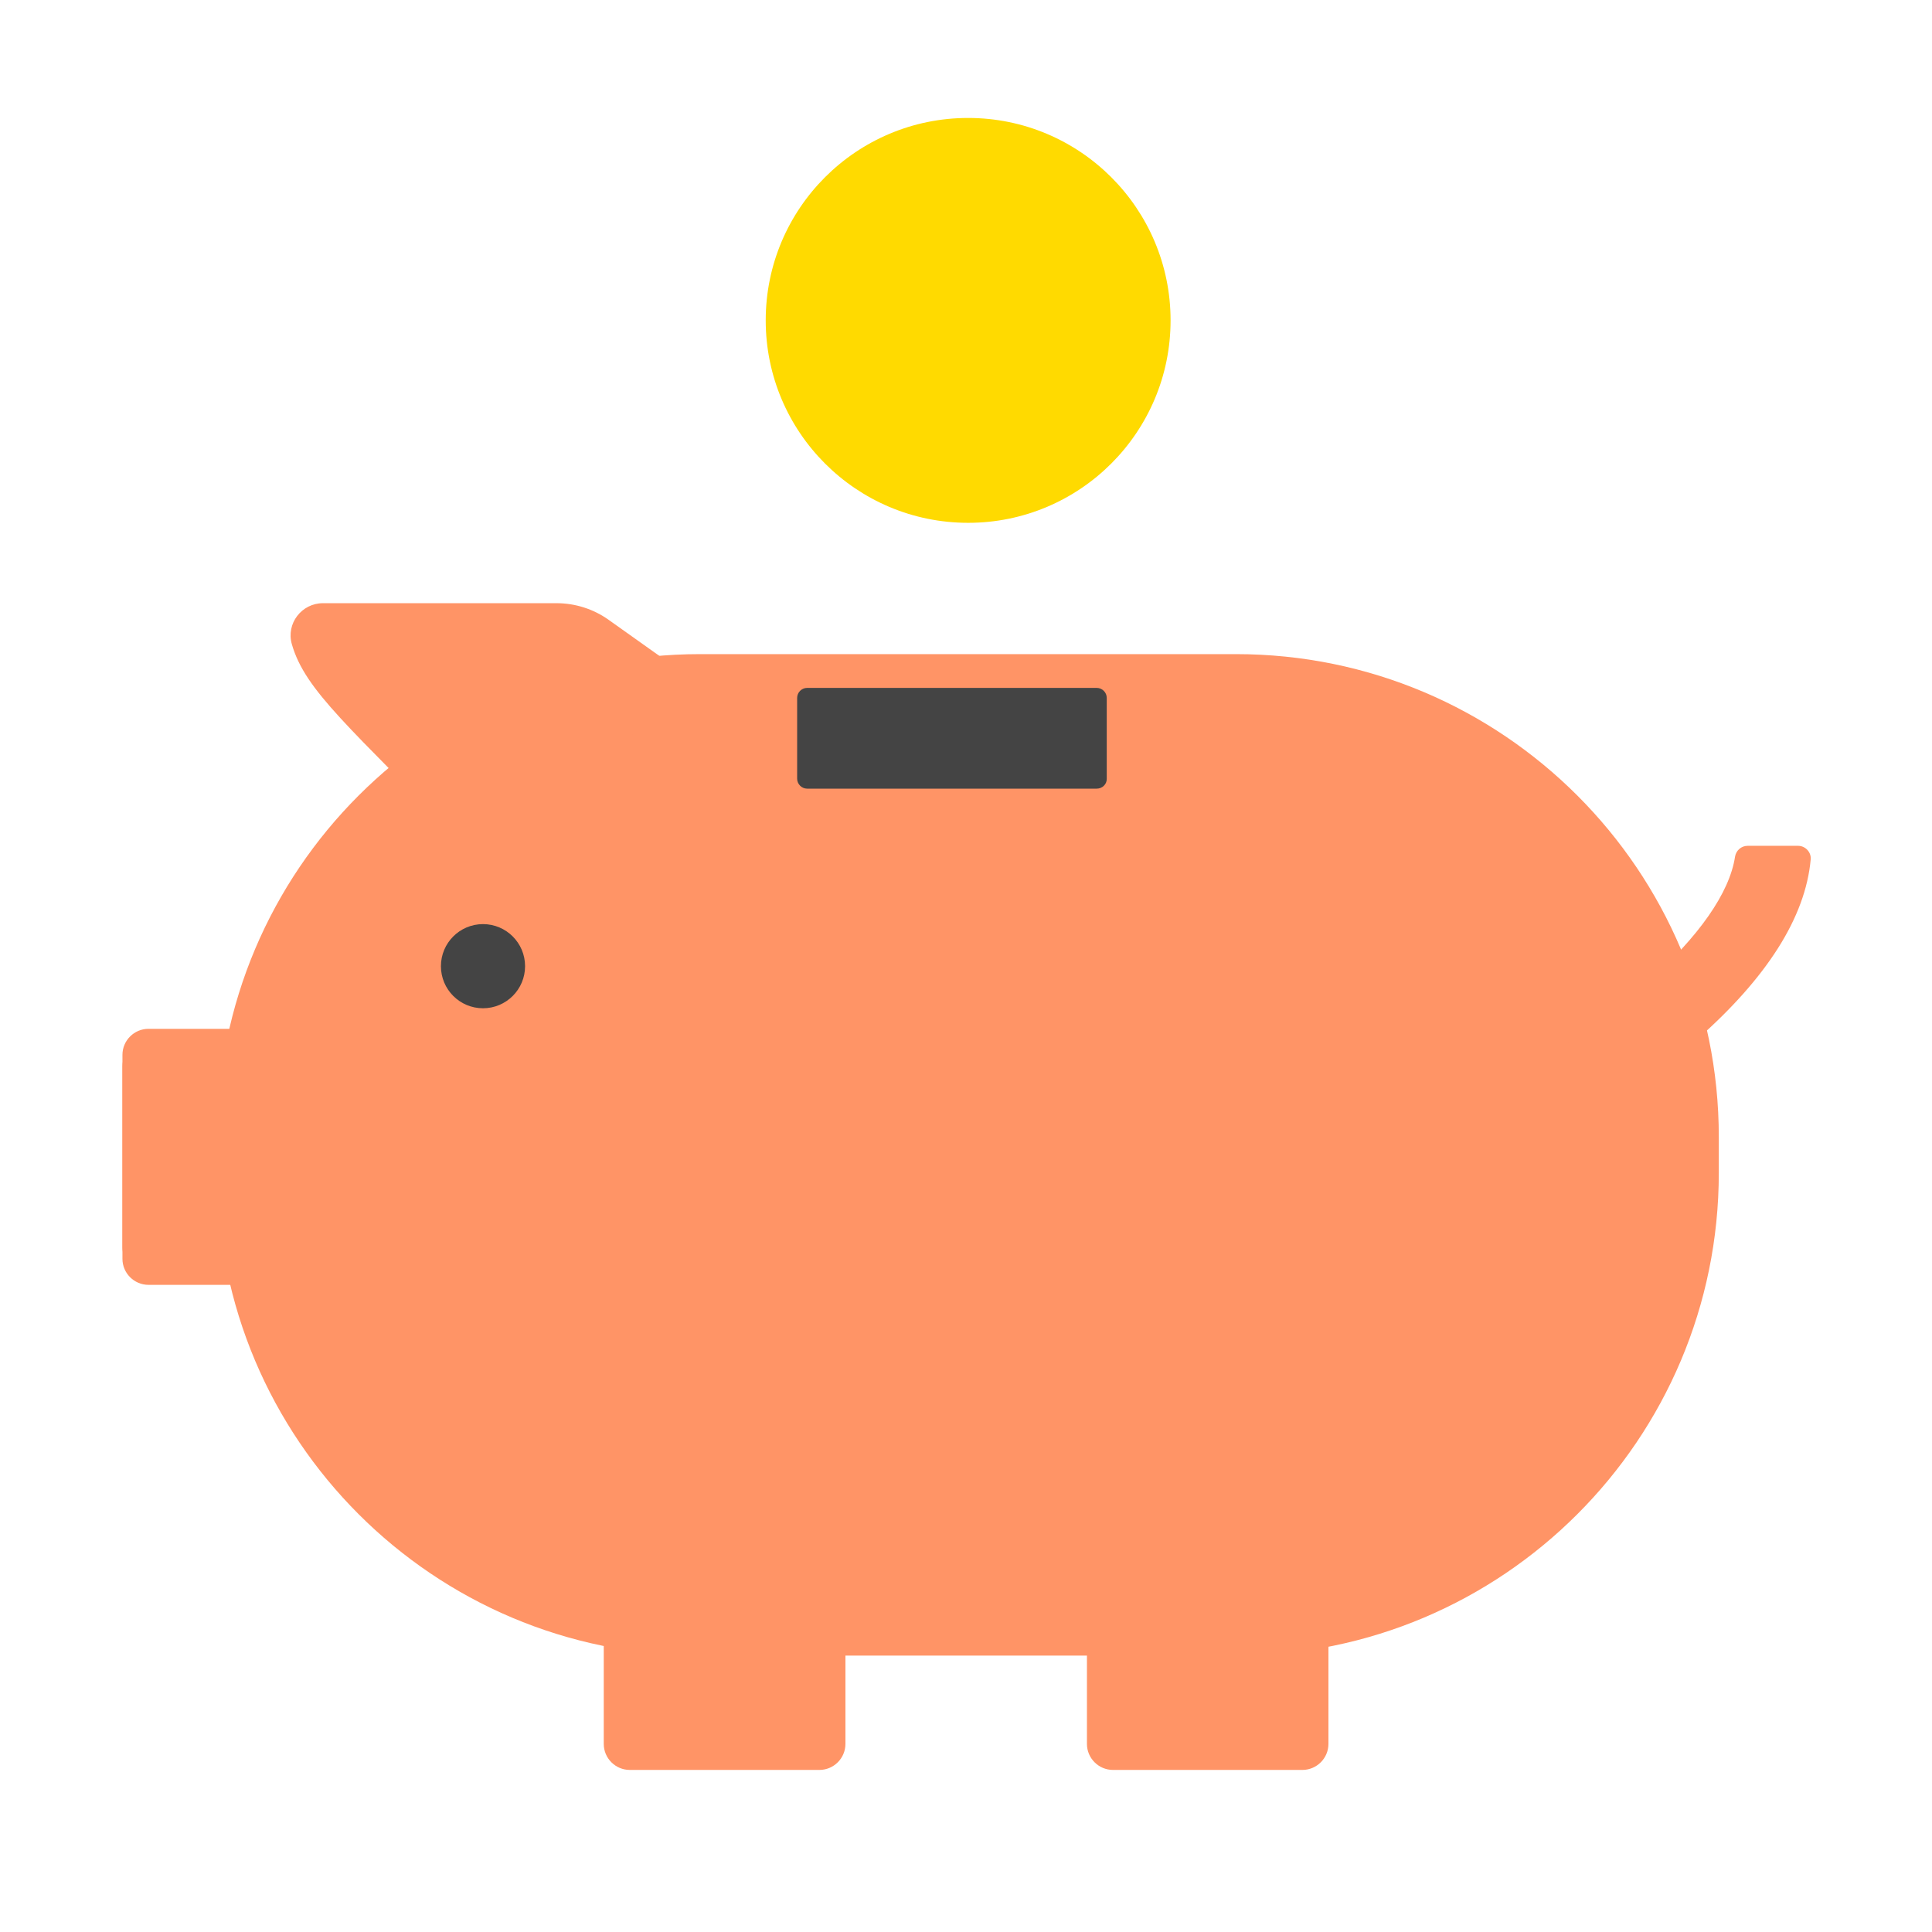
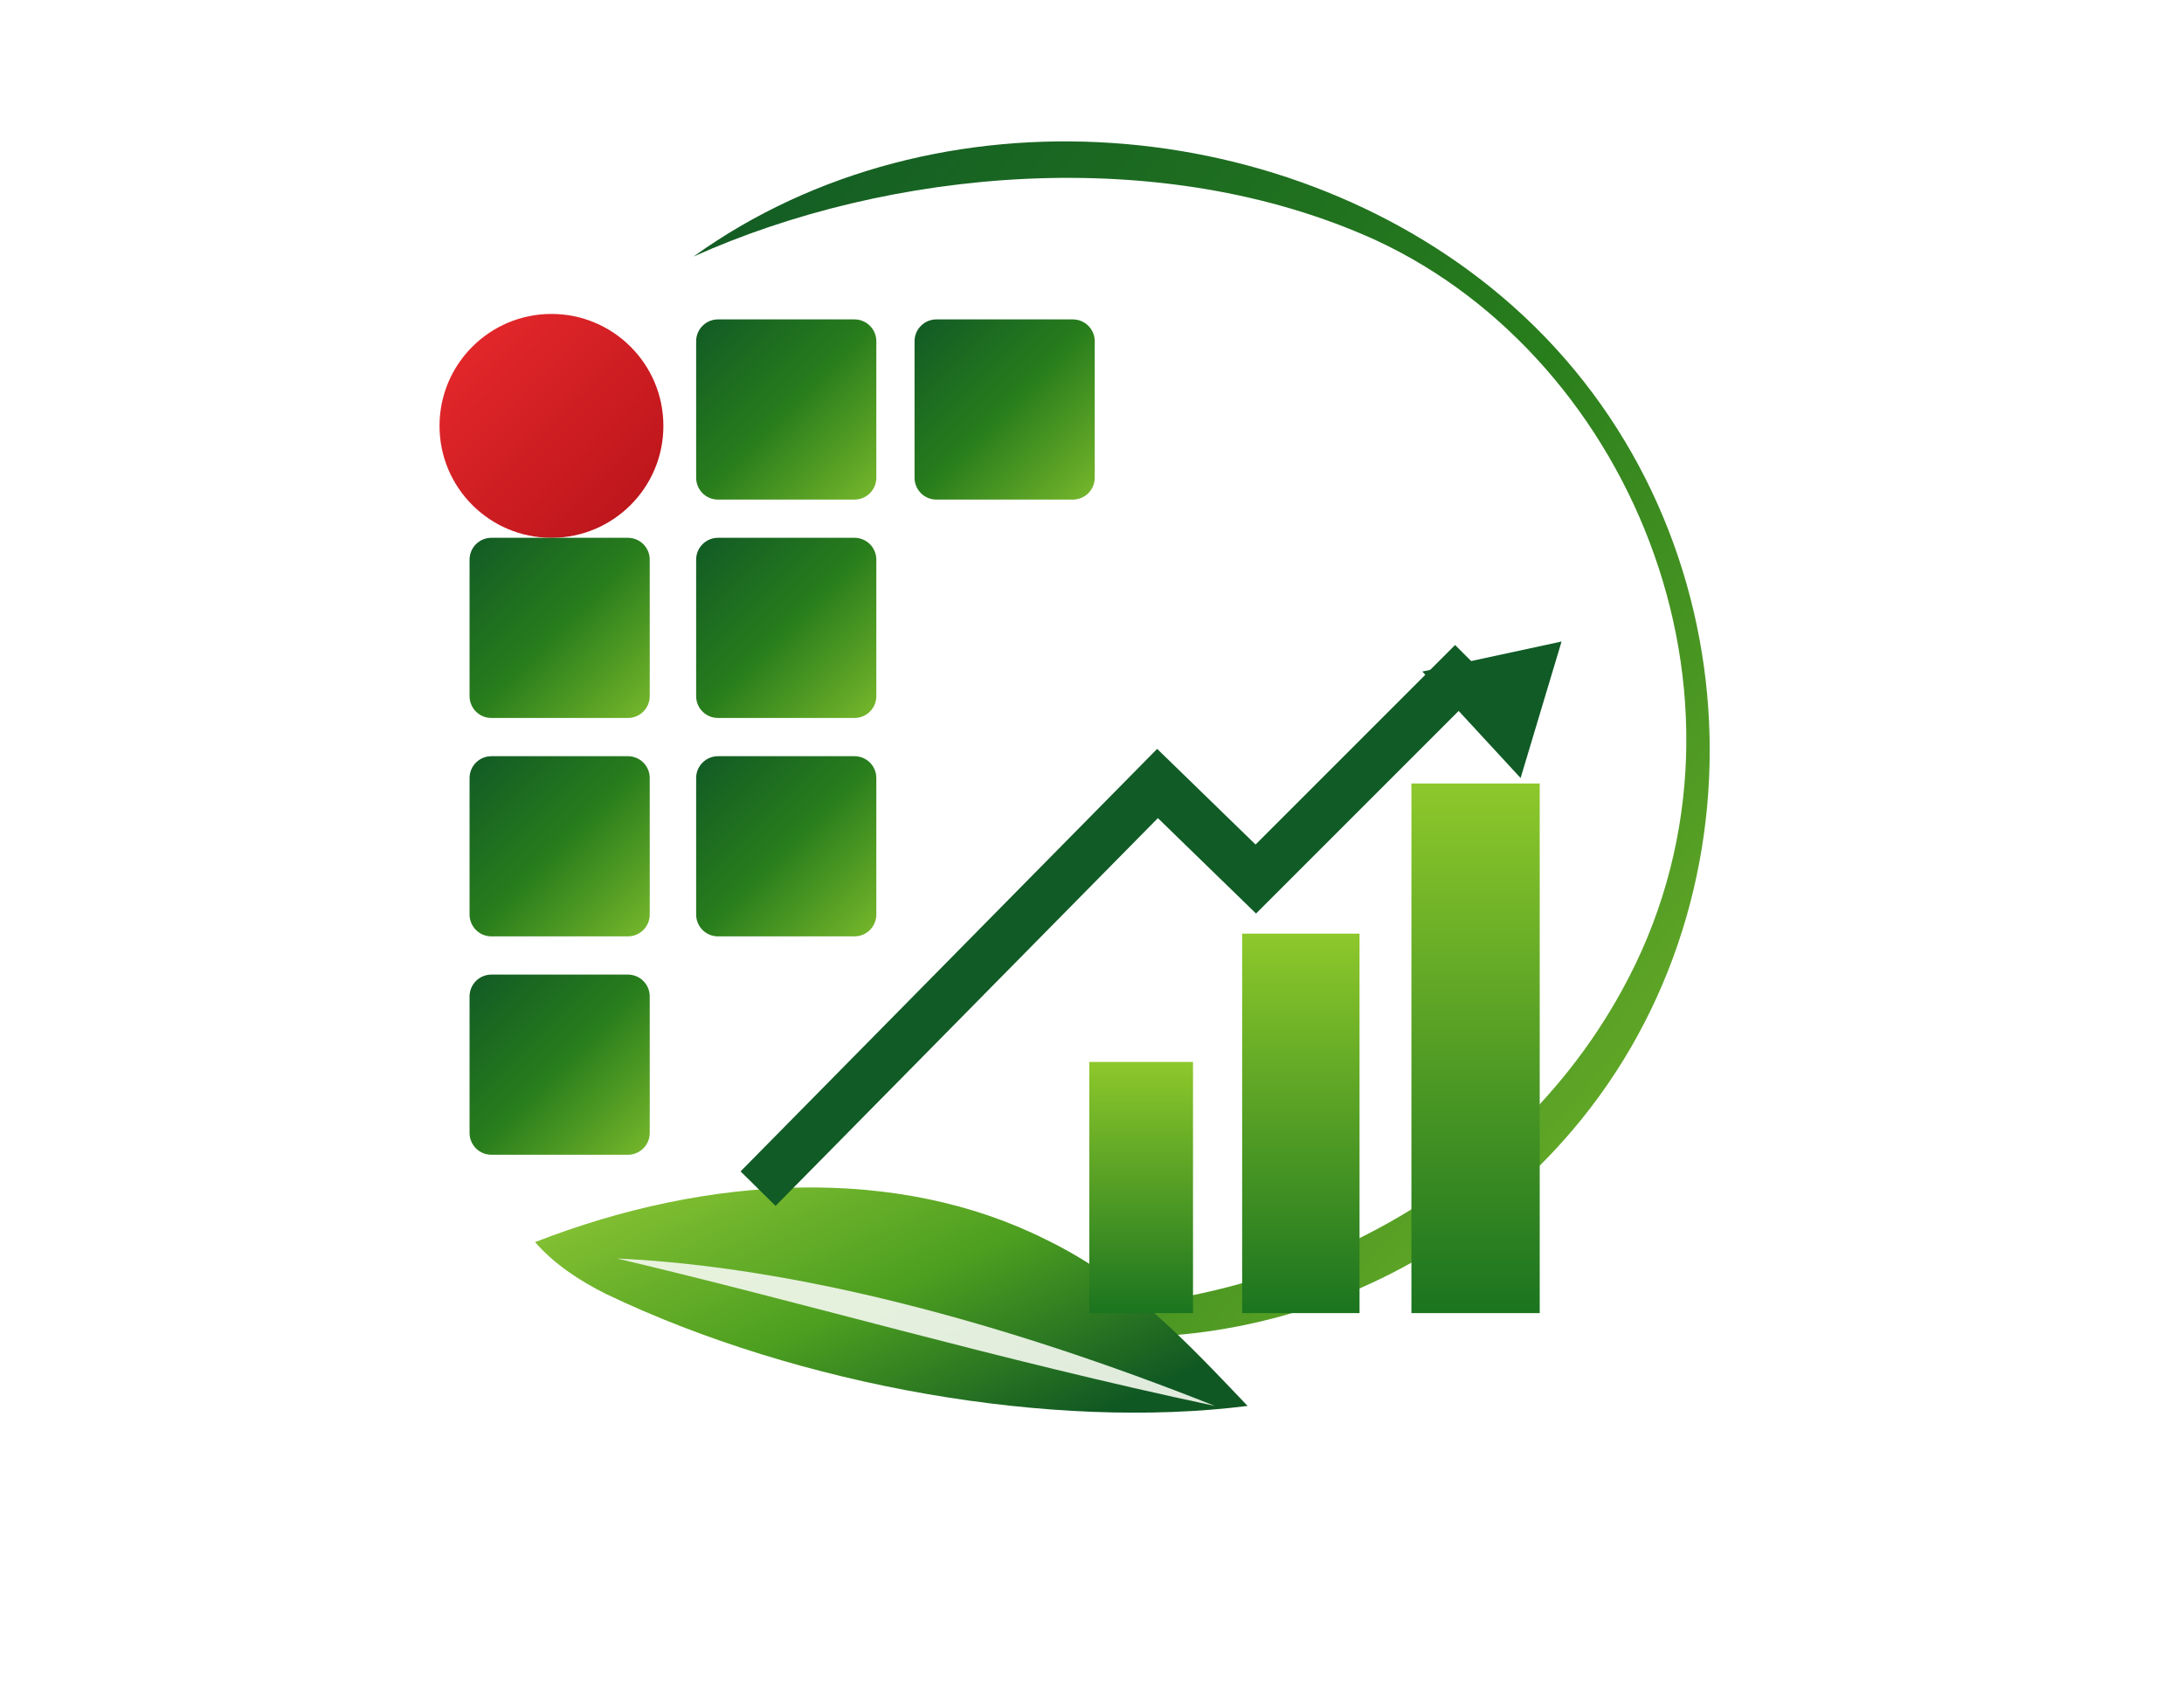
- <svg xmlns="http://www.w3.org/2000/svg" width="800px" height="800px" viewBox="0 0 1024 1024" class="icon" version="1.1" fill="#000000">
-   <g id="SVGRepo_bgCarrier" stroke-width="0" />
-   <g id="SVGRepo_tracerCarrier" stroke-linecap="round" stroke-linejoin="round" />
-   <g id="SVGRepo_iconCarrier">
-     <path d="M655.1 877.5H371c-141.3 0-255.9-114.6-255.9-255.9v-19c0-141.3 114.6-255.9 255.9-255.9h284.1c141.3 0 255.9 114.6 255.9 255.9v19c0 141.3-114.6 255.9-255.9 255.9z" fill="#ff9466" />
-     <path d="M373.2 364.5l-50.5-35.9c-8.1-5.8-17.8-8.9-27.8-8.9H171.2c-11.3 0-19.7 10.8-16.5 21.8 7.1 24.7 30.8 43.9 91.5 106.5M148.1 681H78.7c-7.6 0-13.8-6.2-13.8-13.8v-102c0-7.6 6.2-13.8 13.8-13.8h69.4c7.6 0 13.8 6.2 13.8 13.8v102c0 7.7-6.2 13.8-13.8 13.8z" fill="#ff9466" />
-     <path d="M148.1 674.9H78.7c-7.6 0-13.8-6.2-13.8-13.8v-102c0-7.6 6.2-13.8 13.8-13.8h69.4c7.6 0 13.8 6.2 13.8 13.8v102c0 7.6-6.2 13.8-13.8 13.8zM448.1 867v57.3c0 7.6-6.2 13.8-13.8 13.8H333.8c-7.6 0-13.8-6.2-13.8-13.8V867c0-7.6 6.2-13.8 13.8-13.8h100.5c7.6 0 13.8 6.2 13.8 13.8zM704.1 867v57.3c0 7.6-6.2 13.8-13.8 13.8H589.9c-7.6 0-13.8-6.2-13.8-13.8V867c0-7.6 6.2-13.8 13.8-13.8h100.5c7.6 0 13.7 6.2 13.7 13.8zM847.3 589.7c-3.2 2-7.5 1-9.4-2.3l-16.7-28.6c0.7-0.4 26.5-15.6 51.7-37.9 27.5-24.3 43.8-47.7 46.7-66.8 0.5-3.3 3.3-5.8 6.7-5.8H953c3.9 0 7.1 3.4 6.7 7.3-2.8 30.6-23.2 62.8-60.8 95.8-21 18.3-41.7 32.1-51.6 38.3z" fill="#ff9466" />
-     <path d="M256 512.1m-22.3 0a22.3 22.3 0 1 0 44.6 0 22.3 22.3 0 1 0-44.6 0Z" fill="#444444" />
-     <path d="M581.3 418H427.8c-2.9 0-5.3-2.4-5.3-5.3v-42.8c0-2.9 2.4-5.3 5.3-5.3h153.5c2.9 0 5.3 2.4 5.3 5.3v42.8c0.1 2.9-2.3 5.3-5.3 5.3z" fill="#444444" />
-     <path d="M513.138 169.813m-107.292 0a107.292 107.292 0 1 0 214.585 0 107.292 107.292 0 1 0-214.585 0Z" fill="#FFDA00" />
+ <svg xmlns="http://www.w3.org/2000/svg" viewBox="0 0 800 620" role="img" aria-labelledby="title desc">
+   <defs>
+     <linearGradient id="green" x1="0" y1="0" x2="1" y2="1">
+       <stop offset="0" stop-color="#115a25" />
+       <stop offset="0.5" stop-color="#287d1c" />
+       <stop offset="1" stop-color="#78b82b" />
+     </linearGradient>
+     <linearGradient id="leaf" x1="0" y1="0" x2="1" y2="0.7">
+       <stop offset="0" stop-color="#8fc737" />
+       <stop offset="0.55" stop-color="#4d9f20" />
+       <stop offset="1" stop-color="#105823" />
+     </linearGradient>
+     <linearGradient id="bar" x1="0" y1="1" x2="0" y2="0">
+       <stop offset="0" stop-color="#1b741f" />
+       <stop offset="1" stop-color="#8dc82b" />
+     </linearGradient>
+     <linearGradient id="red" x1="0" y1="0" x2="1" y2="1">
+       <stop offset="0" stop-color="#e92a2d" />
+       <stop offset="1" stop-color="#b61319" />
+     </linearGradient>
+   </defs>
+   <g>
+     <path d="M254 94C343 30 474 41 554 112C642 190 650 327 576 414C519 481 426 508 340 477C453 493 550 443 594 363C651 260 599 132 504 88C425 52 325 62 254 94Z" fill="url(#green)" />
+     <circle cx="202" cy="156" r="41" fill="url(#red)" />
+     <rect x="255" y="117" width="66" height="66" rx="8" fill="url(#green)" />
+     <rect x="335" y="117" width="66" height="66" rx="8" fill="url(#green)" />
+     <rect x="172" y="197" width="66" height="66" rx="8" fill="url(#green)" />
+     <rect x="255" y="197" width="66" height="66" rx="8" fill="url(#green)" />
+     <rect x="172" y="277" width="66" height="66" rx="8" fill="url(#green)" />
+     <rect x="255" y="277" width="66" height="66" rx="8" fill="url(#green)" />
+     <rect x="172" y="357" width="66" height="66" rx="8" fill="url(#green)" />
+     <path d="M196 455C260 430 329 427 383 454C414 469 435 492 457 515C386 524 293 508 222 474C212 469 203 463 196 455Z" fill="url(#leaf)" />
+     <path d="M226 461C291 464 367 484 445 515C365 498 294 477 226 461Z" fill="#f2f7ed" opacity=".92" />
+     <path d="M284 429L424 287L460 322L533 249" fill="none" stroke="#105b26" stroke-width="18" stroke-linecap="square" stroke-linejoin="miter" />
+     <path d="M521 246L572 235L557 285Z" fill="#105b26" />
+     <rect x="399" y="389" width="38" height="92" fill="url(#bar)" />
+     <rect x="455" y="342" width="43" height="139" fill="url(#bar)" />
+     <rect x="517" y="287" width="47" height="194" fill="url(#bar)" />
  </g>
</svg>
